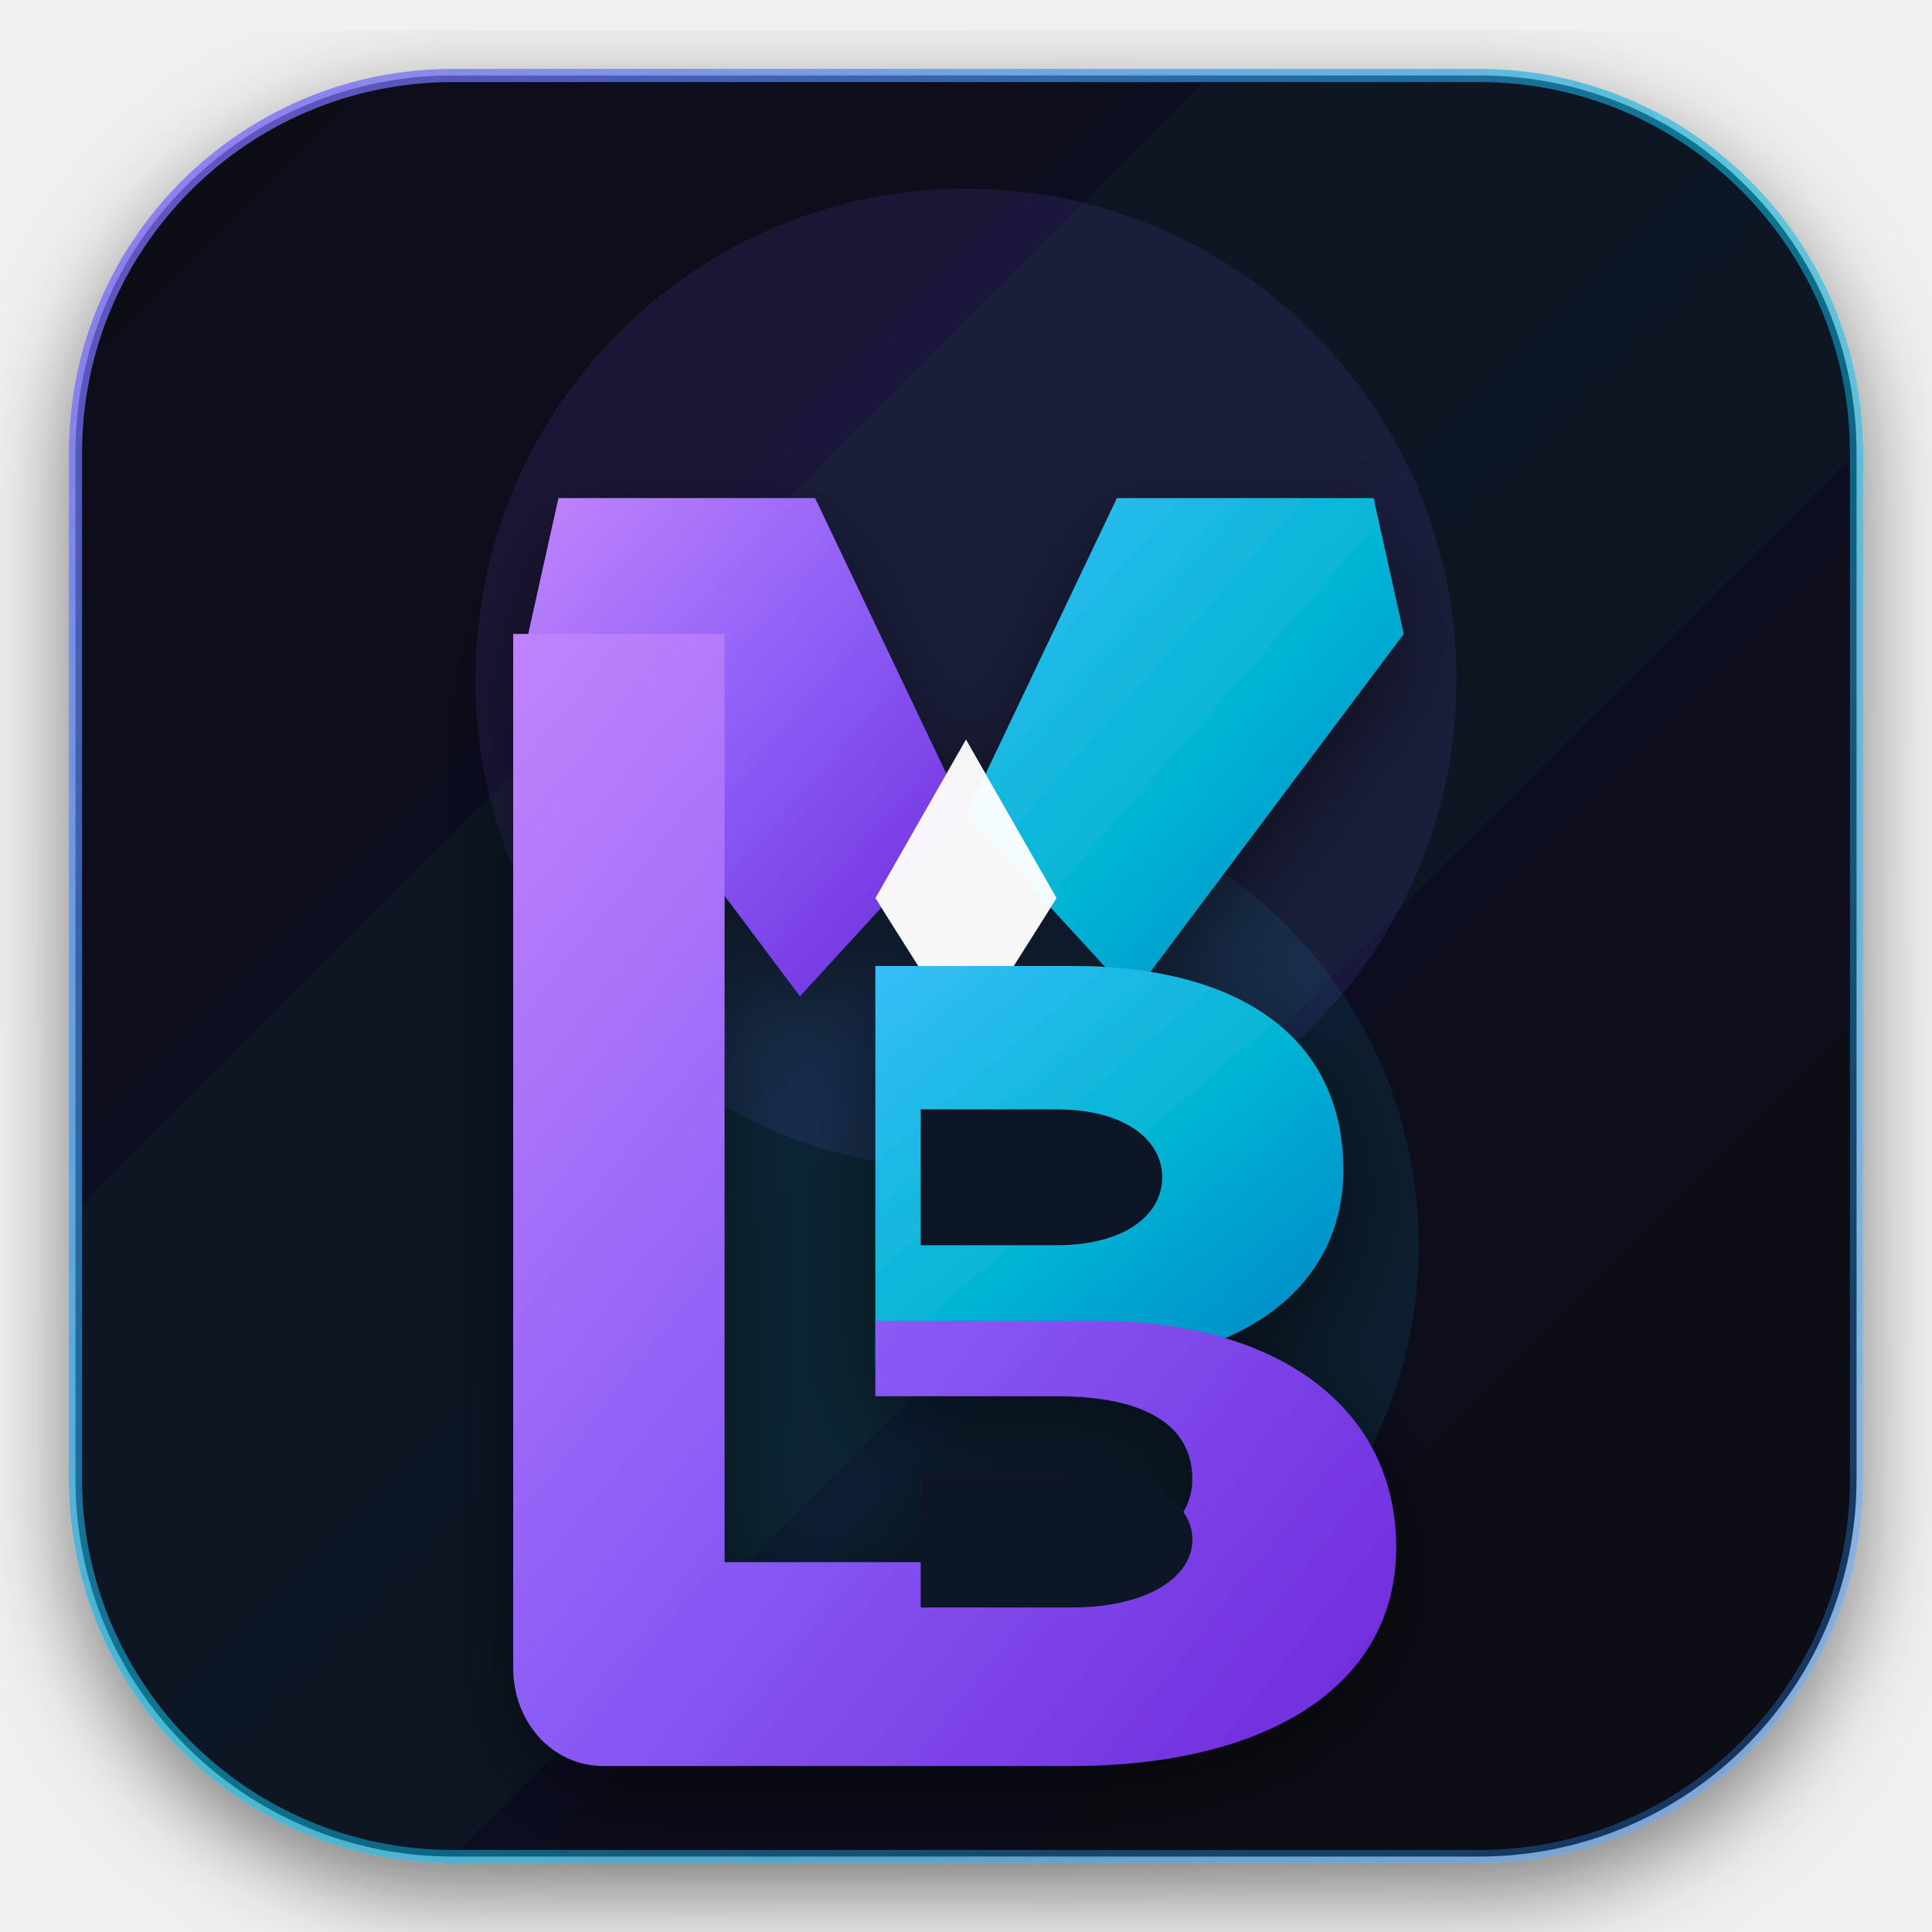
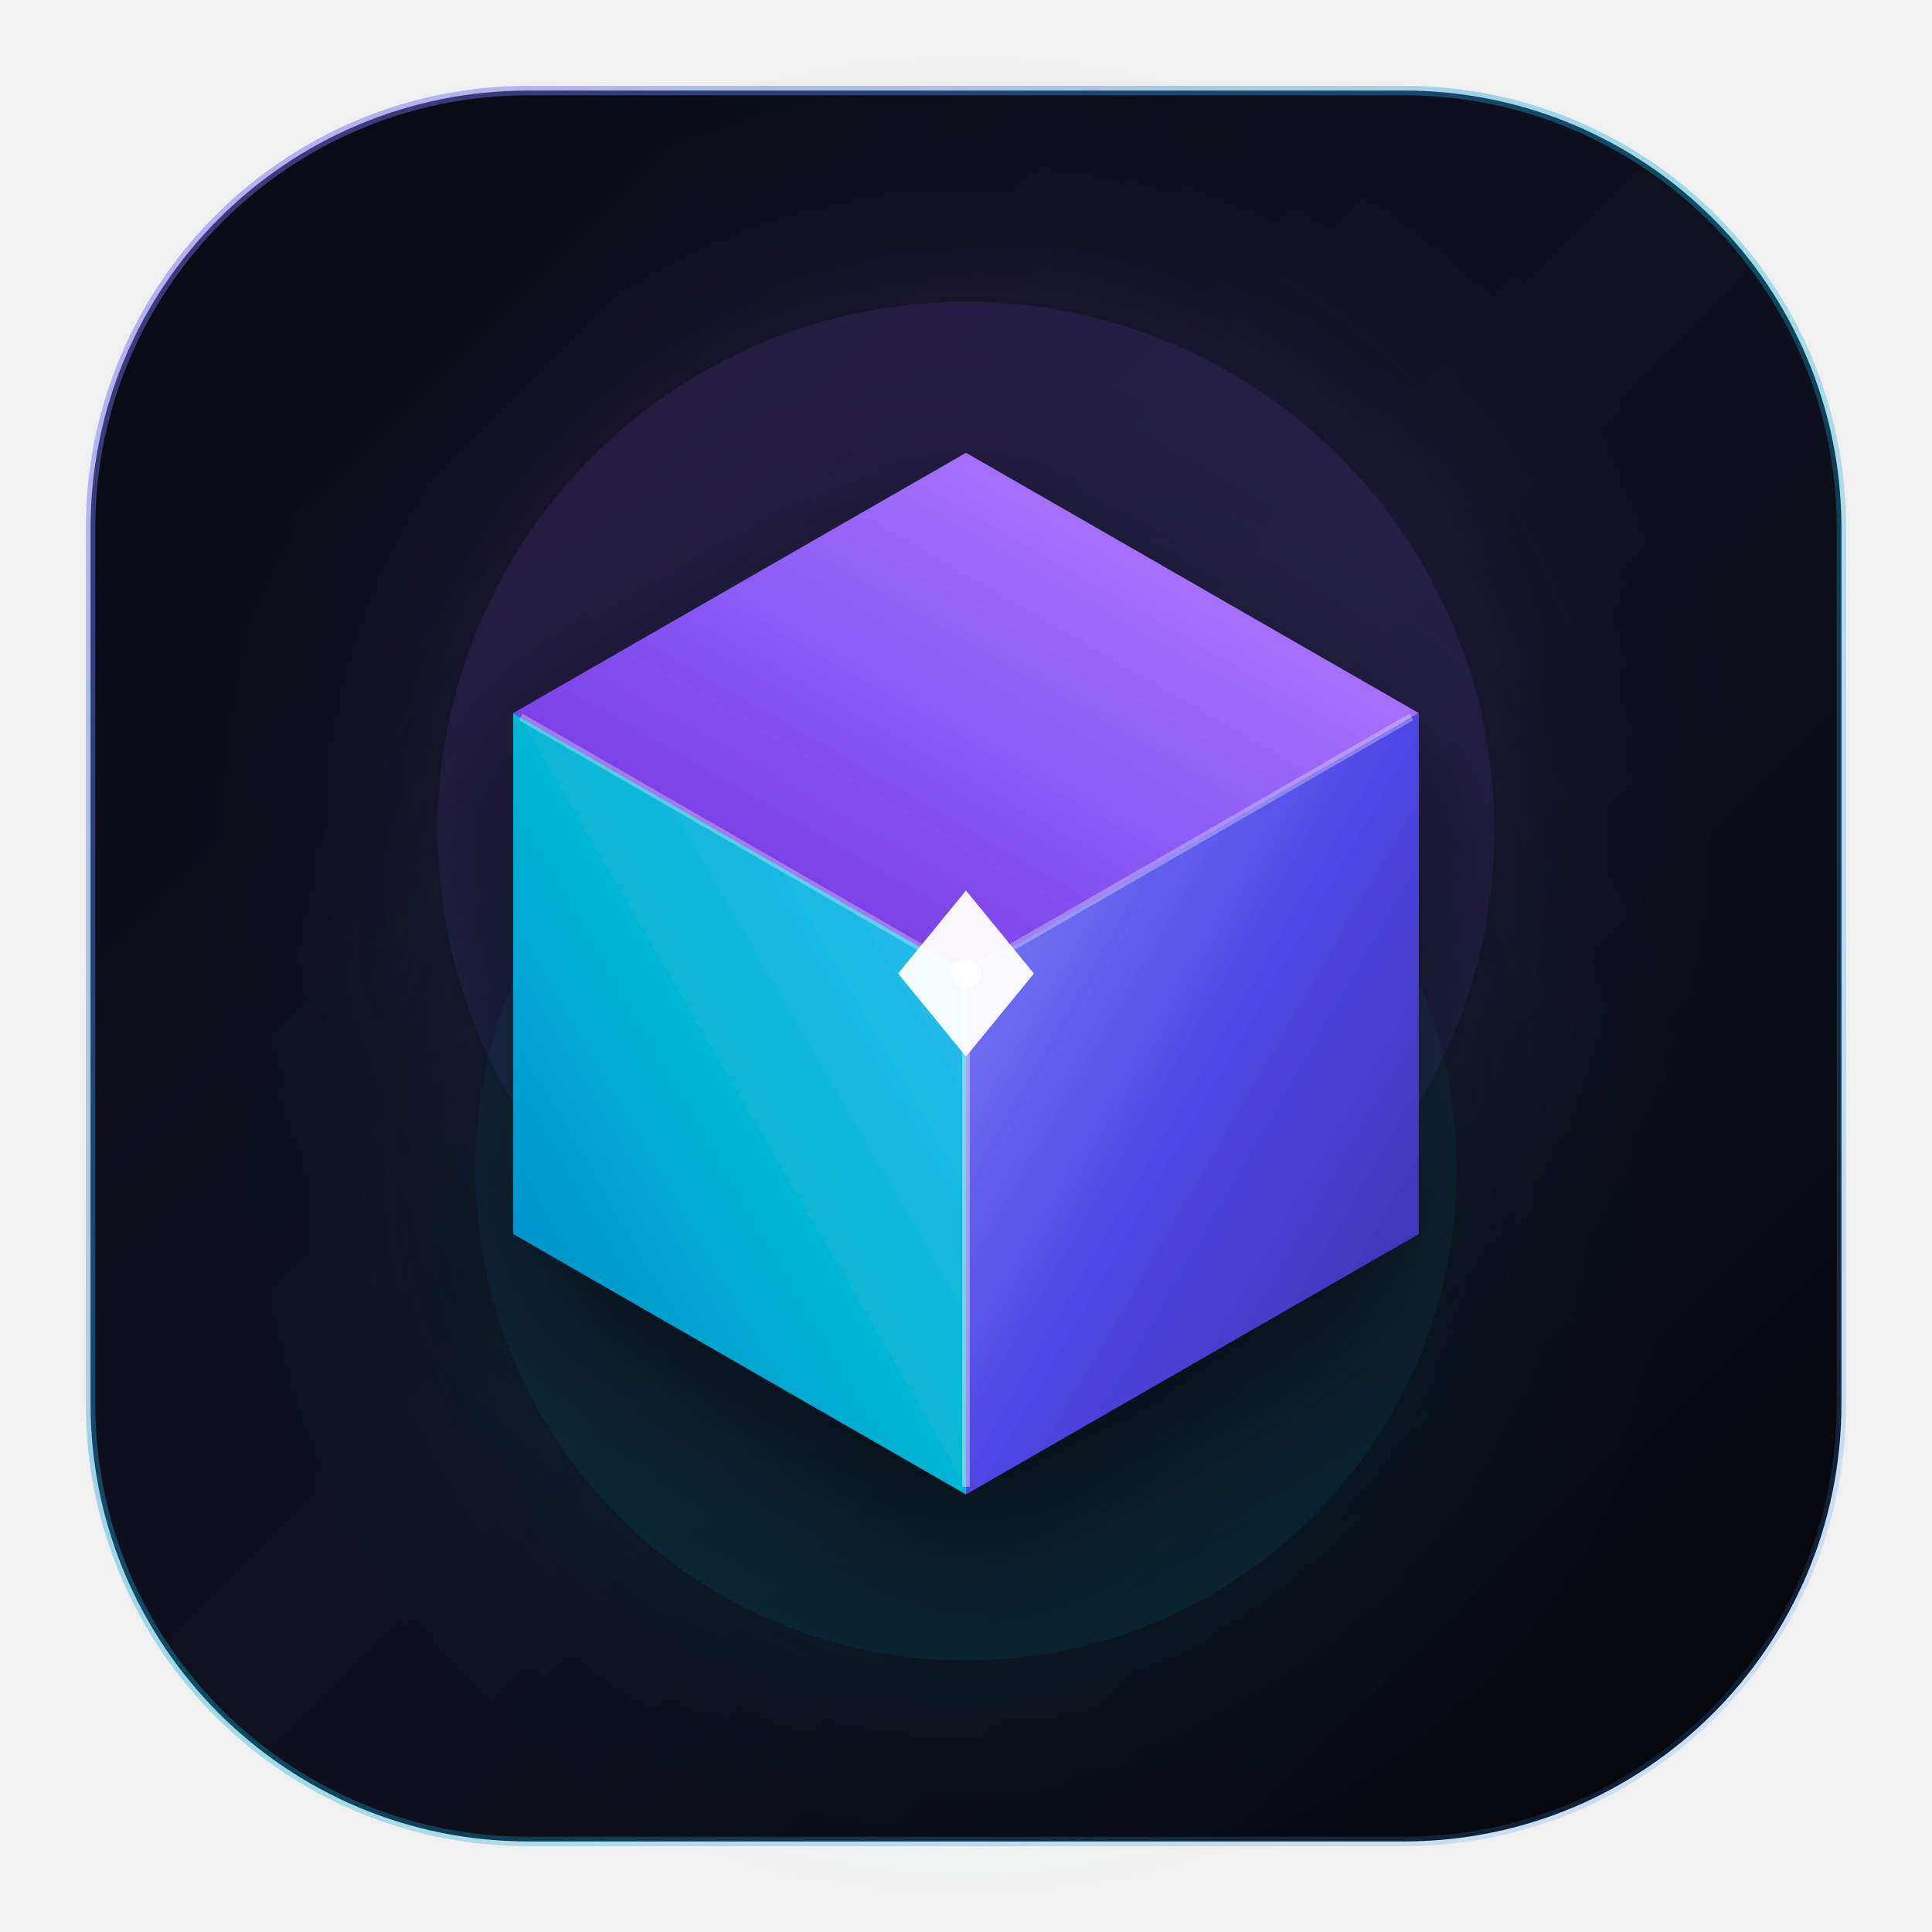
<svg xmlns="http://www.w3.org/2000/svg" viewBox="0 0 512 512" width="512" height="512">
  <defs>
-     <linearGradient id="bgGrad" x1="0%" y1="0%" x2="100%" y2="100%">
-       <stop offset="0%" stop-color="#0b0d17" />
-       <stop offset="50%" stop-color="#111425" />
-       <stop offset="100%" stop-color="#07080f" />
+     <linearGradient id="bg" x1="0%" y1="0%" x2="100%" y2="100%">
+       <stop offset="0%" stop-color="#090a12" />
+       <stop offset="50%" stop-color="#0f1120" />
+       <stop offset="100%" stop-color="#06070a" />
    </linearGradient>
-     <linearGradient id="borderGrad" x1="0%" y1="0%" x2="100%" y2="100%">
-       <stop offset="0%" stop-color="#8B5CF6" stop-opacity="0.8" />
-       <stop offset="50%" stop-color="#06B6D4" stop-opacity="0.6" />
-       <stop offset="100%" stop-color="#3B82F6" stop-opacity="0.3" />
+     <linearGradient id="border" x1="0%" y1="0%" x2="100%" y2="100%">
+       <stop offset="0%" stop-color="#8B5CF6" stop-opacity="0.5" />
+       <stop offset="50%" stop-color="#06B6D4" stop-opacity="0.35" />
+       <stop offset="100%" stop-color="#3B82F6" stop-opacity="0.15" />
    </linearGradient>
-     <linearGradient id="violetBlade" x1="0%" y1="0%" x2="100%" y2="100%">
-       <stop offset="0%" stop-color="#C084FC" />
+     <linearGradient id="topFacet" x1="0%" y1="100%" x2="100%" y2="0%">
+       <stop offset="0%" stop-color="#6D28D9" />
      <stop offset="50%" stop-color="#8B5CF6" />
-       <stop offset="100%" stop-color="#6D28D9" />
+       <stop offset="100%" stop-color="#C084FC" />
    </linearGradient>
-     <linearGradient id="cyanBlade" x1="0%" y1="0%" x2="100%" y2="100%">
+     <linearGradient id="leftFacet" x1="100%" y1="0%" x2="0%" y2="100%">
      <stop offset="0%" stop-color="#38BDF8" />
      <stop offset="50%" stop-color="#06B6D4" />
      <stop offset="100%" stop-color="#0284C7" />
    </linearGradient>
-     <linearGradient id="emeraldLoop" x1="0%" y1="0%" x2="100%" y2="100%">
-       <stop offset="0%" stop-color="#34D399" />
-       <stop offset="50%" stop-color="#10B981" />
-       <stop offset="100%" stop-color="#059669" />
+     <linearGradient id="rightFacet" x1="0%" y1="0%" x2="100%" y2="100%">
+       <stop offset="0%" stop-color="#818CF8" />
+       <stop offset="50%" stop-color="#4F46E5" />
+       <stop offset="100%" stop-color="#3730A3" />
    </linearGradient>
-     <linearGradient id="amberCore" x1="0%" y1="0%" x2="100%" y2="100%">
-       <stop offset="0%" stop-color="#FDE047" />
-       <stop offset="50%" stop-color="#F59E0B" />
-       <stop offset="100%" stop-color="#D97706" />
-     </linearGradient>
-     <filter id="shadow" x="-20%" y="-20%" width="140%" height="140%">
-       <feDropShadow dx="0" dy="8" stdDeviation="12" flood-color="#000000" flood-opacity="0.5" />
+     <filter id="ambientGlow" x="-30%" y="-30%" width="160%" height="160%">
+       <feGaussianBlur stdDeviation="32" result="blur" />
+       <feComposite in="SourceGraphic" in2="blur" operator="over" />
+     </filter>
+     <filter id="cubeDropShadow" x="-30%" y="-30%" width="160%" height="160%">
+       <feDropShadow dx="0" dy="18" stdDeviation="24" flood-color="#000000" flood-opacity="0.7" />
    </filter>
  </defs>
-   <rect x="20" y="20" width="472" height="472" rx="100" fill="url(#bgGrad)" stroke="url(#borderGrad)" stroke-width="3.5" filter="url(#shadow)" />
-   <circle cx="256" cy="180" r="130" fill="#8B5CF6" opacity="0.12" />
-   <circle cx="256" cy="330" r="120" fill="#06B6D4" opacity="0.10" />
-   <g filter="url(#shadow)">
-     <path d="M 148 132 L 216 132 L 256 216 L 212 264 L 140 168 Z" fill="url(#violetBlade)" />
-     <path d="M 364 132 L 296 132 L 256 216 L 300 264 L 372 168 Z" fill="url(#cyanBlade)" />
-     <polygon points="256,196 280,238 256,276 232,238" fill="#FFFFFF" opacity="0.95" />
-     <path d="M 232 256 L 284 256 C 330 256 356 276 356 310 C 356 342 328 362 284 362 L 232 362 Z" fill="url(#cyanBlade)" />
-     <path d="M 232 350 L 290 350 C 340 350 370 374 370 410 C 370 448 334 468 284 468 L 160 468 C 146 468 136 456 136 442 L 136 168 L 192 168 L 192 414 L 280 414 C 304 414 316 404 316 392 C 316 378 304 370 280 370 L 232 370 Z" fill="url(#violetBlade)" />
-     <path d="M 244 294 L 280 294 C 298 294 308 302 308 312 C 308 322 298 330 280 330 L 244 330 Z" fill="#111425" />
-     <path d="M 244 390 L 284 390 C 304 390 316 398 316 408 C 316 418 304 426 284 426 L 244 426 Z" fill="#111425" />
+   <rect x="24" y="24" width="464" height="464" rx="116" fill="url(#bg)" stroke="url(#border)" stroke-width="2.5" />
+   <circle cx="256" cy="220" r="140" fill="#8B5CF6" opacity="0.18" filter="url(#ambientGlow)" />
+   <circle cx="256" cy="310" r="130" fill="#06B6D4" opacity="0.14" filter="url(#ambientGlow)" />
+   <g filter="url(#cubeDropShadow)">
+     <path d="M 256 120 L 376 189 L 256 258 L 136 189 Z" fill="url(#topFacet)" />
+     <path d="M 136 189 L 256 258 L 256 396 L 136 327 Z" fill="url(#leftFacet)" />
+     <path d="M 256 258 L 376 189 L 376 327 L 256 396 Z" fill="url(#rightFacet)" />
+     <line x1="256" y1="258" x2="256" y2="394" stroke="#FFFFFF" stroke-width="2" stroke-opacity="0.4" />
+     <line x1="256" y1="258" x2="138" y2="190" stroke="#FFFFFF" stroke-width="2" stroke-opacity="0.3" />
+     <line x1="256" y1="258" x2="374" y2="190" stroke="#FFFFFF" stroke-width="2" stroke-opacity="0.3" />
+     <polygon points="256,236 274,258 256,280 238,258" fill="#FFFFFF" opacity="0.95" />
+     <circle cx="256" cy="258" r="4" fill="#FFFFFF" />
  </g>
</svg>
